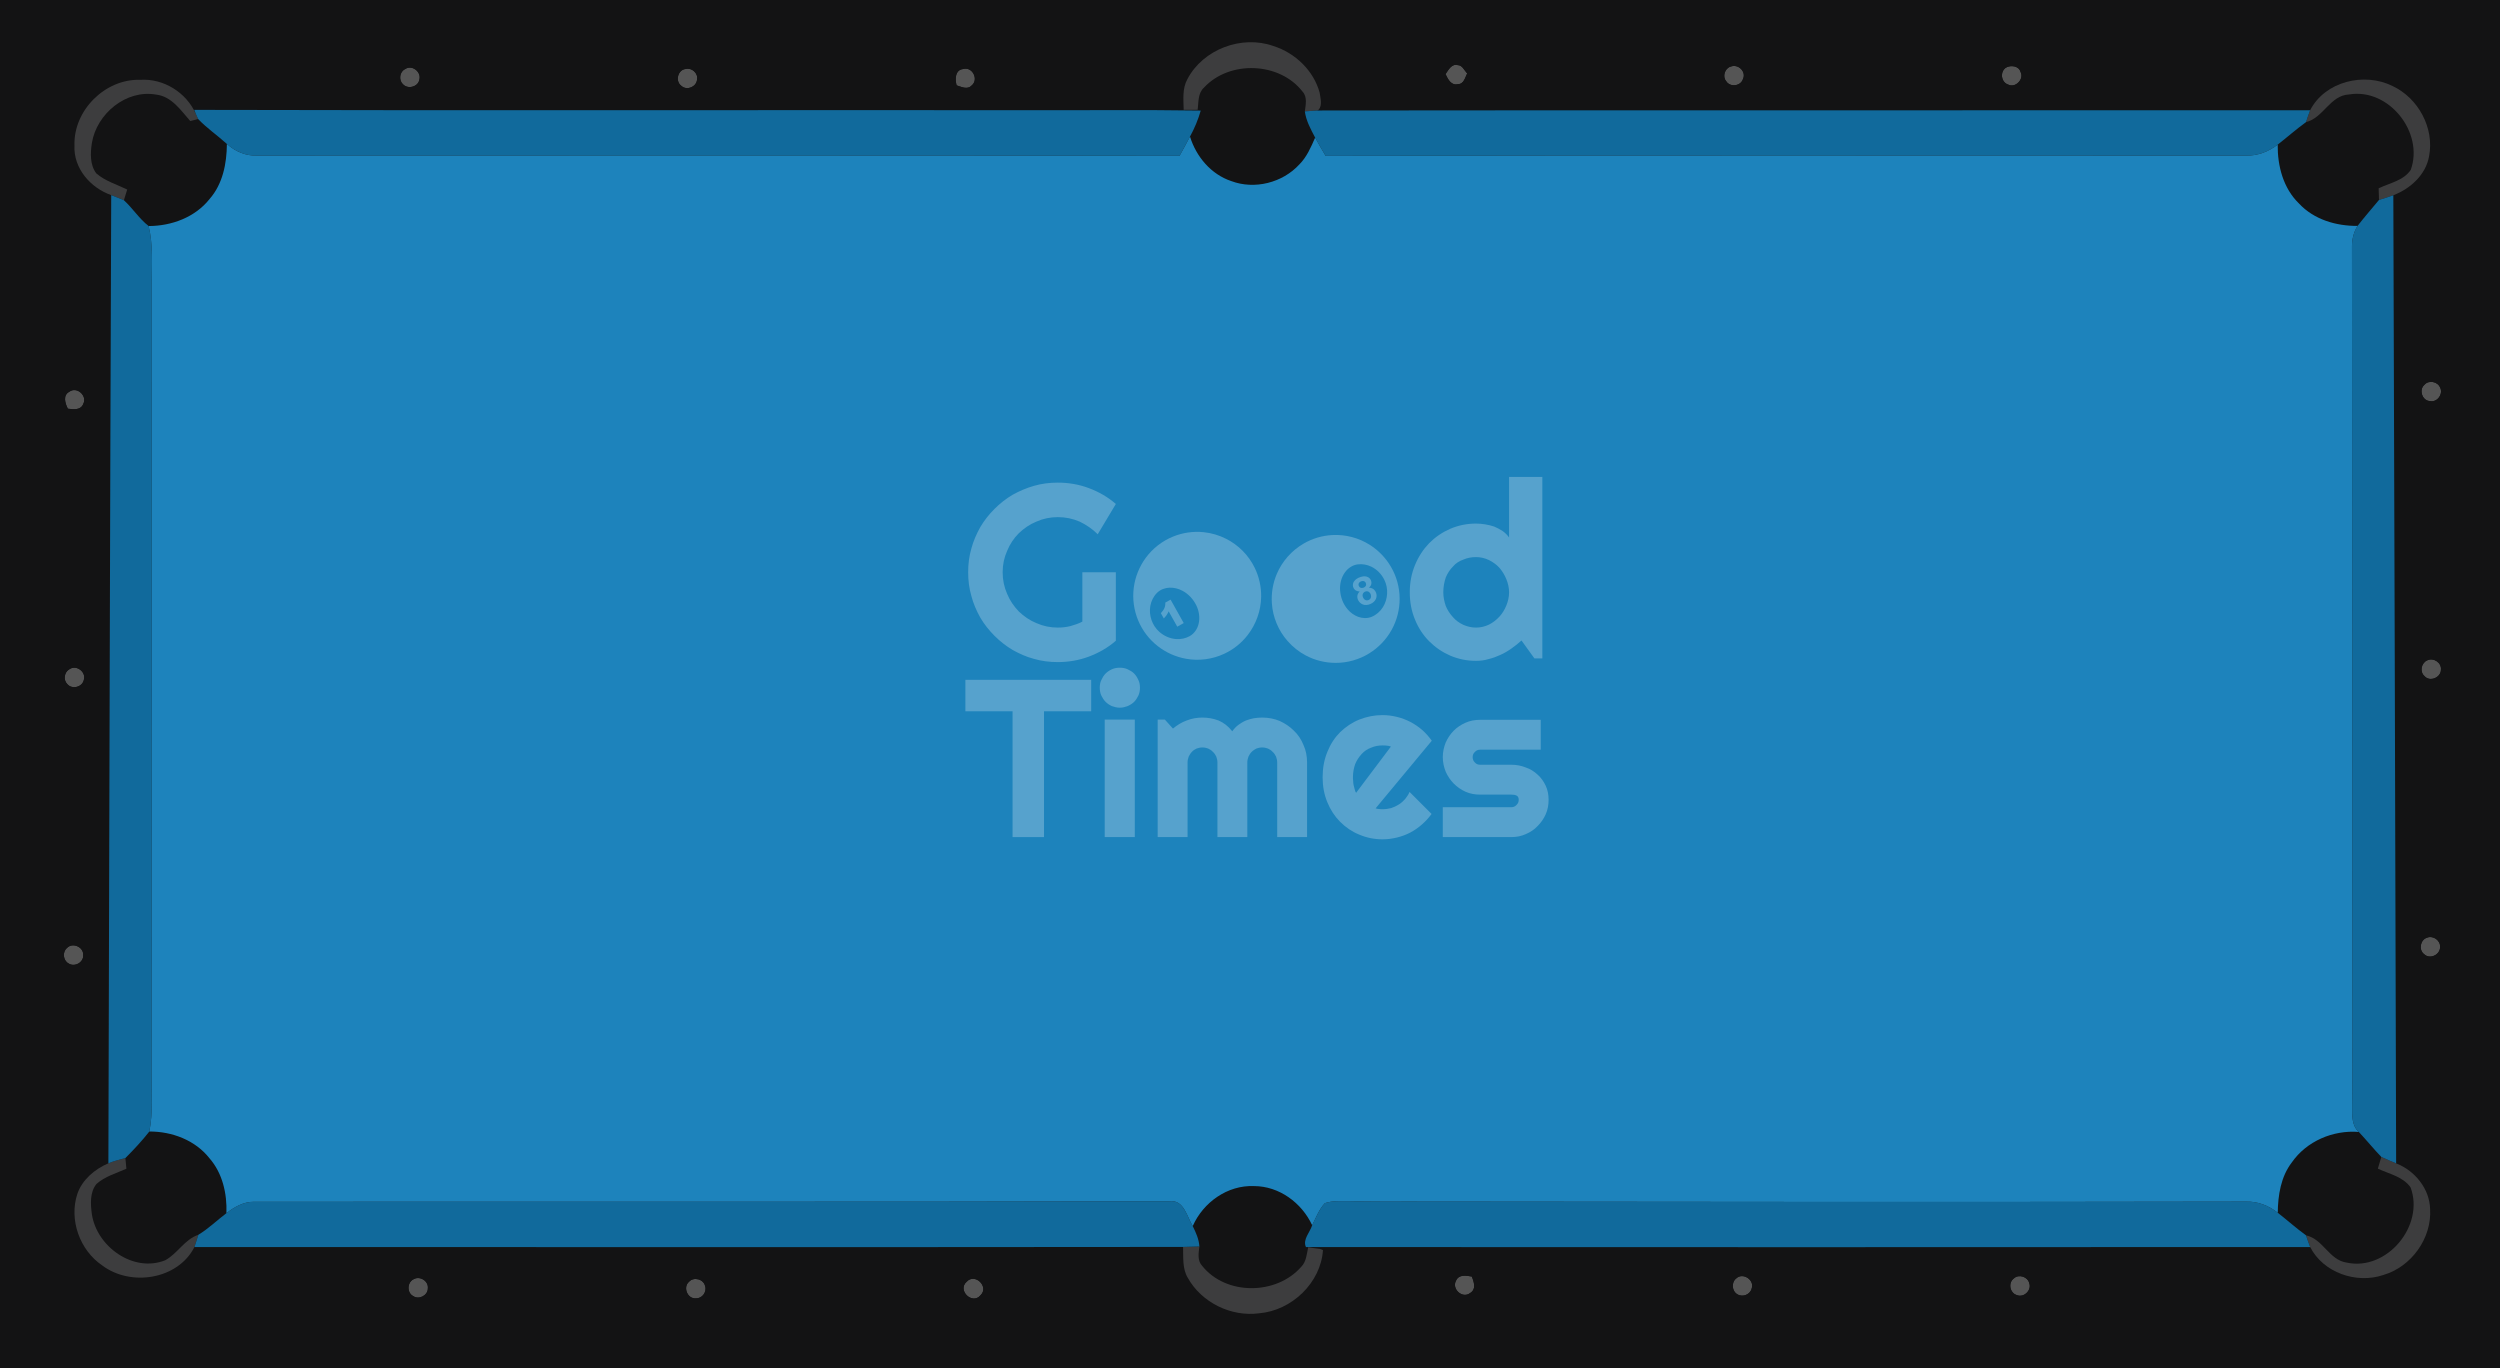
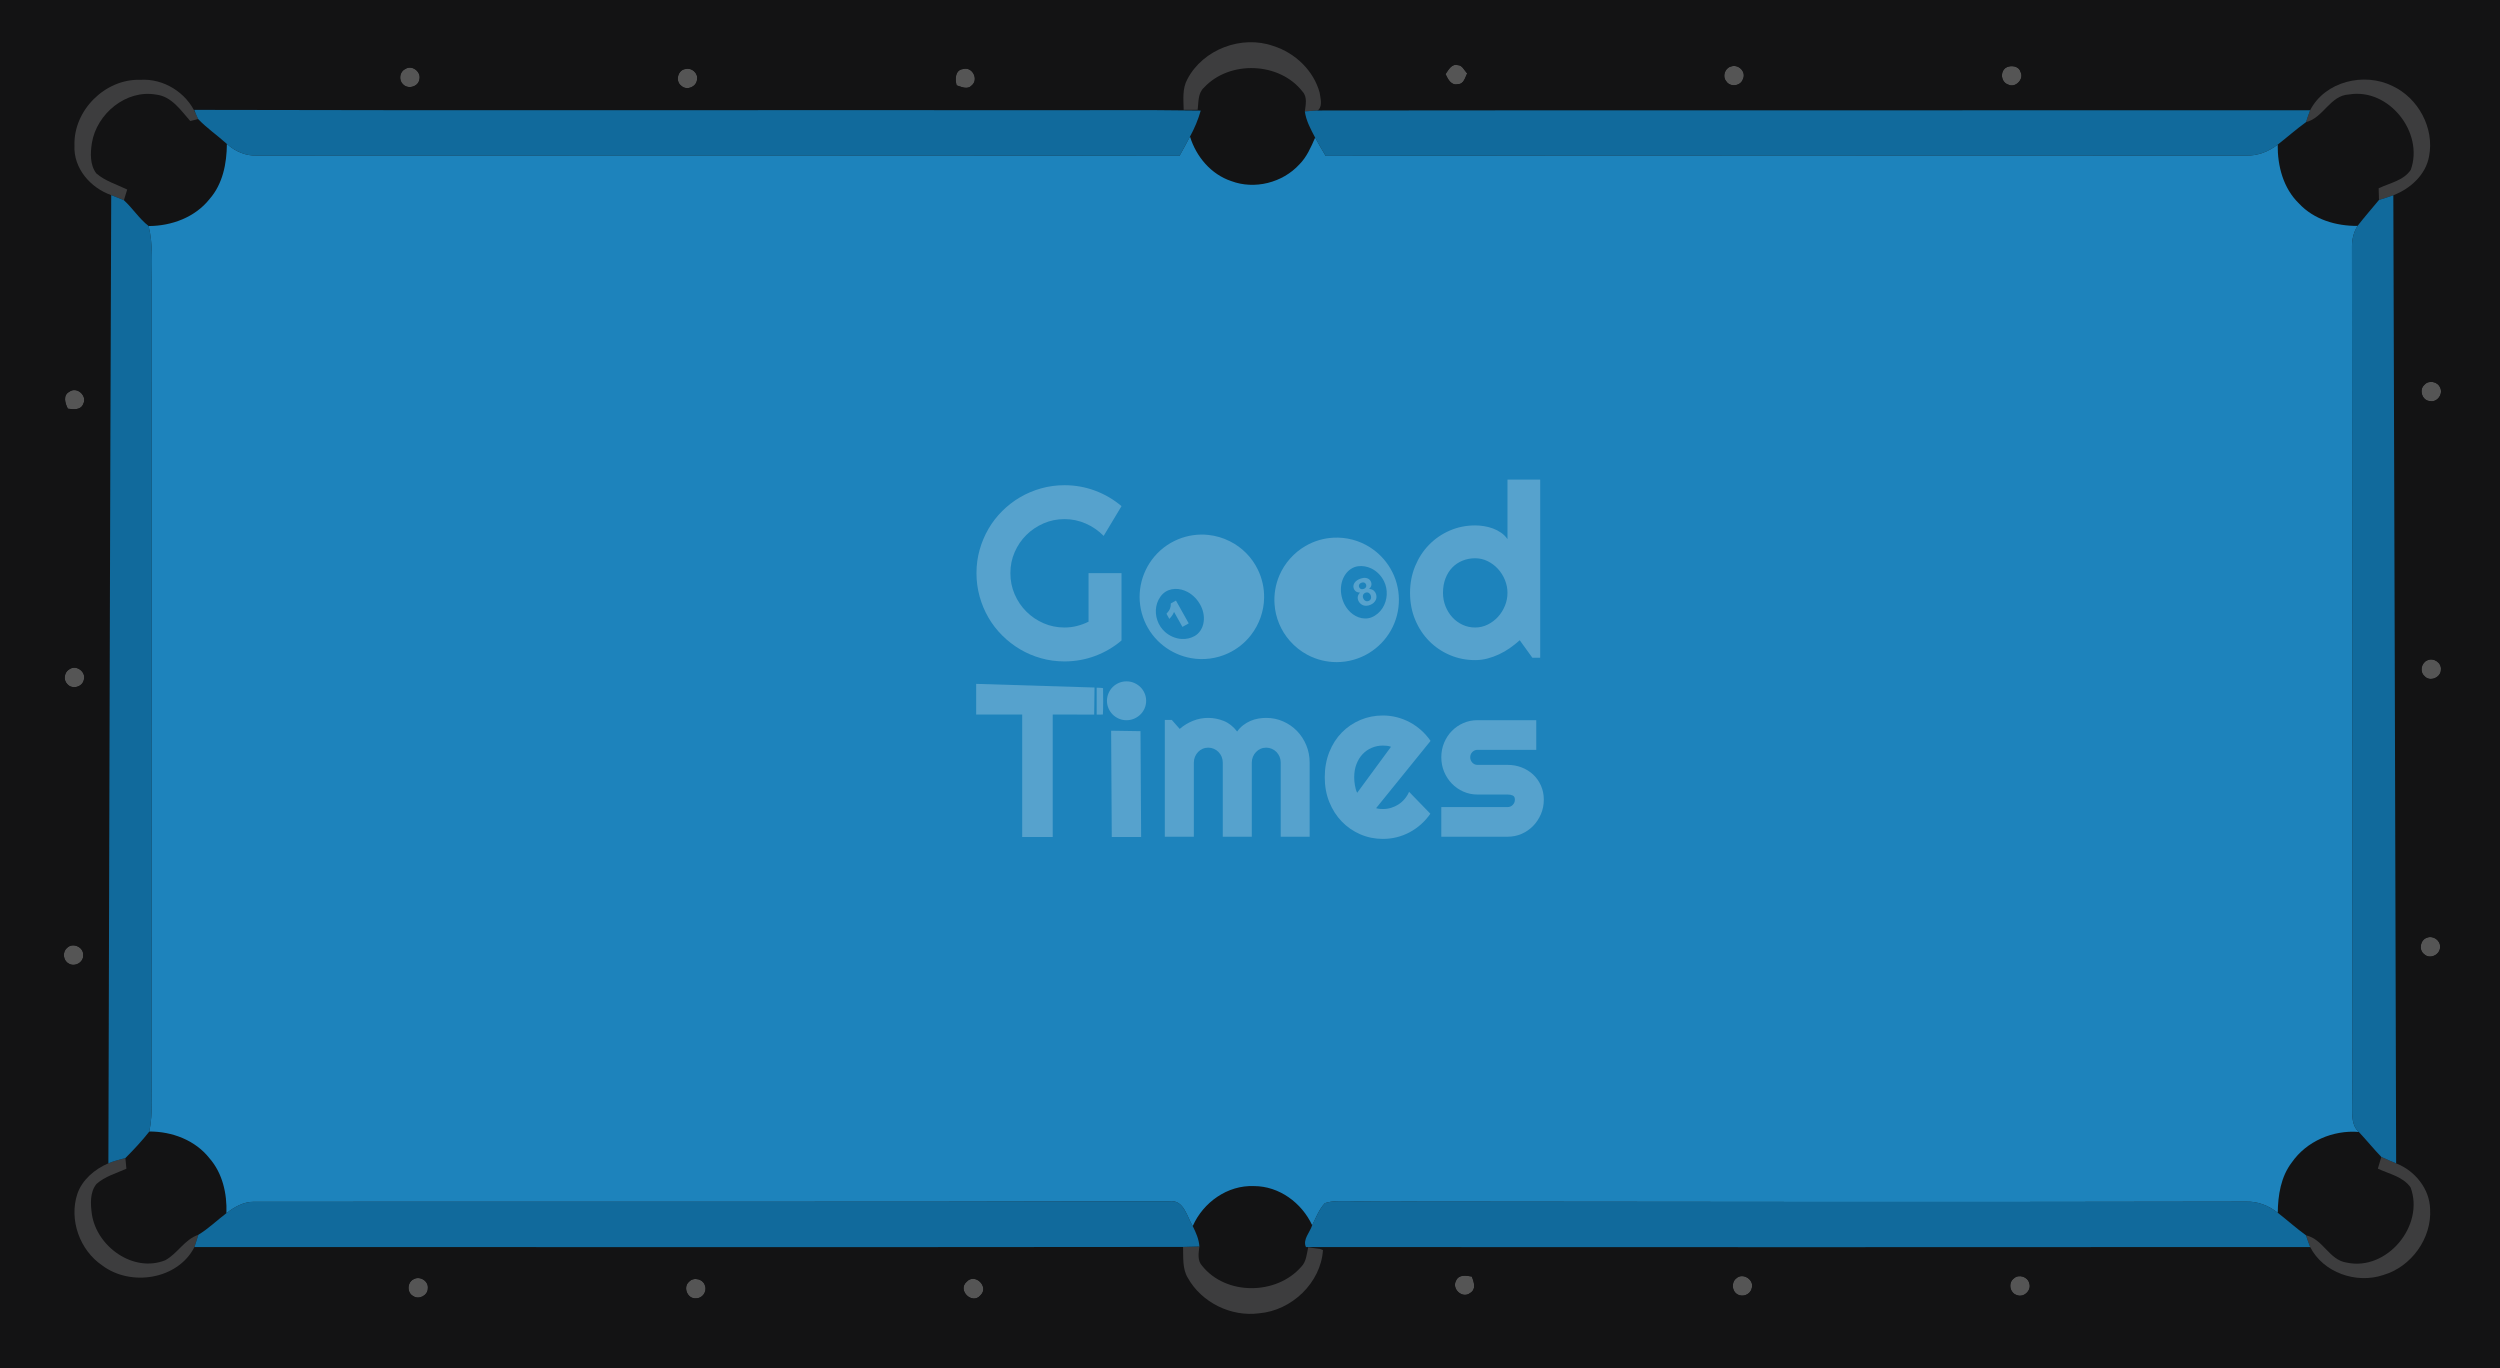
<svg xmlns="http://www.w3.org/2000/svg" width="100%" height="100%" viewBox="0 0 945 517" version="1.1" xml:space="preserve" style="fill-rule:evenodd;clip-rule:evenodd;stroke-linejoin:round;stroke-miterlimit:2;">
  <g id="Layer1">
    <rect x="-13.823" y="-6.855" width="972.744" height="531.219" style="fill:rgb(19,19,20);" />
  </g>
  <g id="_-ffffffff">
    <path d="M546.41,28.02C547.47,26.49 548.7,24.01 551,24.61C552.79,24.64 553.51,26.65 554.59,27.76C553.78,29.31 553.34,31.83 551.09,31.8C548.53,32.46 547.3,29.88 546.41,28.02Z" style="fill:rgb(85,85,85);fill-rule:nonzero;" />
    <path d="M654.19,25.18C657.03,24.03 660.24,27.12 658.81,29.95C657.97,32.59 653.91,33.07 652.49,30.67C650.98,28.94 651.99,25.79 654.19,25.18Z" style="fill:rgb(85,85,85);fill-rule:nonzero;" />
    <path d="M758.32,25.53C760.08,24.53 763.12,24.91 763.74,27.14C765.26,29.89 761.8,33.44 759.02,31.94C756.34,31.04 755.92,27 758.32,25.53Z" style="fill:rgb(85,85,85);fill-rule:nonzero;" />
    <path d="M153.15,26.11C155.63,24.37 159.24,27.06 158.55,29.94C158.2,32.85 154.07,33.92 152.24,31.75C150.64,30.18 151.07,27.06 153.15,26.11Z" style="fill:rgb(85,85,85);fill-rule:nonzero;" />
    <path d="M259.19,26.08C261.49,25.48 263.96,27.69 263.48,30.05C263.33,32.85 259.48,34.41 257.47,32.37C255.15,30.64 256.24,26.32 259.19,26.08Z" style="fill:rgb(85,85,85);fill-rule:nonzero;" />
    <path d="M361.59,32.26C360.96,29.94 361,26.39 364.11,26.08C367.6,25.11 370.07,30.11 367.27,32.32C365.65,34.03 363.42,32.82 361.59,32.26Z" style="fill:rgb(85,85,85);fill-rule:nonzero;" />
    <path d="M916.43,145.45C918.04,143.57 921.4,144.22 922.35,146.46C923.65,148.95 921.21,152.27 918.44,151.61C915.57,151.42 914.27,147.31 916.43,145.45Z" style="fill:rgb(85,85,85);fill-rule:nonzero;" />
    <path d="M26.22,148.07C29.03,145.99 33.06,149.55 31.49,152.64C30.57,155.13 27.74,154.77 25.64,154.49C24.63,152.43 23.65,149.44 26.22,148.07Z" style="fill:rgb(85,85,85);fill-rule:nonzero;" />
    <path d="M917.44,249.64C919.81,248.43 922.96,250.46 922.67,253.15C922.68,256.1 918.48,257.88 916.5,255.6C914.57,253.99 915.2,250.63 917.44,249.64Z" style="fill:rgb(85,85,85);fill-rule:nonzero;" />
    <path d="M26.23,252.98C28.77,251.16 32.56,253.88 31.72,256.88C31.25,259.68 27.29,260.77 25.46,258.61C23.84,257.04 24.26,254.06 26.23,252.98Z" style="fill:rgb(85,85,85);fill-rule:nonzero;" />
    <path d="M917.35,354.47C919.7,353.46 922.57,355.5 922.35,358.05C922.33,360.95 918.43,362.76 916.32,360.67C914.2,359.09 914.82,355.29 917.35,354.47Z" style="fill:rgb(85,85,85);fill-rule:nonzero;" />
    <path d="M25.32,358.34C27.41,356.11 31.65,357.96 31.44,361C31.68,363.78 28.19,365.69 25.91,364.18C23.84,363.06 23.52,359.83 25.32,358.34Z" style="fill:rgb(85,85,85);fill-rule:nonzero;" />
    <path d="M550.42,484.02C551.47,481.66 554.28,482.17 556.33,482.53C557.17,484.56 558.08,487.38 555.7,488.77C552.78,491.05 548.58,487.17 550.42,484.02Z" style="fill:rgb(85,85,85);fill-rule:nonzero;" />
    <path d="M156.43,483.5C158.82,482.2 162.08,484.31 161.72,487.04C161.72,489.64 158.37,491.41 156.23,489.94C153.71,488.68 153.88,484.62 156.43,483.5Z" style="fill:rgb(85,85,85);fill-rule:nonzero;" />
    <path d="M656.31,483.24C658.74,480.88 663.22,483.76 662.16,486.96C661.68,489.28 658.8,490.48 656.8,489.28C654.63,488.15 654.36,484.69 656.31,483.24Z" style="fill:rgb(85,85,85);fill-rule:nonzero;" />
    <path d="M761.27,483.22C763.09,481.51 766.52,482.61 767.06,485.07C768.03,487.71 765.01,490.64 762.37,489.55C759.69,488.76 758.98,484.85 761.27,483.22Z" style="fill:rgb(85,85,85);fill-rule:nonzero;" />
    <path d="M260.46,484.5C262.26,482.53 265.93,483.51 266.52,486.09C267.29,488.31 265.42,490.89 263.05,490.76C259.87,491.07 258.04,486.54 260.46,484.5Z" style="fill:rgb(85,85,85);fill-rule:nonzero;" />
    <path d="M365.4,484.5C368.53,481.05 374.01,486.42 370.62,489.62C367.53,493.34 361.73,487.71 365.4,484.5Z" style="fill:rgb(85,85,85);fill-rule:nonzero;" />
  </g>
  <g id="_-131314ff">
    <path d="M30.19,11.29C323.14,11.21 616.1,11.38 909.06,11.38C913.35,11.5 917.81,10.82 921.92,12.47C928.94,14.63 934.06,21.62 933.99,28.98C934,177.31 933.99,325.65 933.99,473.99C933.94,478.02 934.22,482.08 933.78,486.11C932.7,494.2 925.26,500.84 917.08,500.88C622.05,500.7 327.03,500.46 32,500.26C22.13,500.77 13.15,491.84 13.5,481.99C13.52,333.65 13.5,185.32 13.51,36.98C13.55,33.7 13.35,30.41 13.63,27.13C14.49,18.85 21.81,11.66 30.19,11.29M448.83,29.93C446.86,33.47 447.36,37.63 447.43,41.51C449.19,41.5 450.95,41.5 452.72,41.49C453.08,38.62 452.76,35.22 455.13,33.09C464.76,22.71 483.7,23.39 492.39,34.66C494.26,36.72 493.53,39.63 493.23,42.09C493.69,45.67 495.47,48.86 497.12,52.01C495.56,55.61 493.97,59.32 491.16,62.15C484.81,69.08 474.26,71.77 465.42,68.45C457.77,65.9 452.15,59.21 449.82,51.62C451.53,48.51 452.9,45.22 453.88,41.8C431.6,41.45 409.32,41.74 387.05,41.65C282.51,41.57 177.96,41.81 73.42,41.53C73.57,41.9 73.85,42.64 74,43.01C70.43,34.95 61.82,29.59 52.99,30.17C39.75,29.76 27.74,41.71 28.15,54.96C27.71,63.58 34.19,71.03 42.04,73.75C41.58,195.74 41.32,317.73 40.97,439.72C35.84,441.93 31.1,445.88 29.24,451.28C26.02,461.07 30.14,472.58 38.65,478.34C49.36,486.41 67.21,483.74 73.5,471.38C198.07,471.39 322.64,471.48 447.2,471.34C447.33,475.24 446.88,479.47 448.96,482.98C454.17,492.36 465.36,497.85 475.98,496.42C488.23,495.38 499.26,484.95 500.08,472.53C499.78,472.41 499.17,472.19 498.87,472.07C497.4,471.92 495.94,471.69 494.5,471.46C493.93,474 493.82,476.9 491.86,478.86C482.49,489.58 463.44,489.77 454.42,478.5C452.53,476.5 453.06,473.64 453.37,471.18C453.2,468.42 452.06,465.9 450.85,463.47C454.81,454.48 464.02,447.92 474.02,448.34C483.53,448.35 492.08,454.67 496,463.15C495.16,465.83 492.33,468.54 493.65,471.39C620.16,471.44 746.72,471.47 873.25,471.38C878.19,481.09 890.75,485.4 900.88,481.95C911.49,478.86 919.27,468.07 918.58,457C918.38,449.3 912.77,442.47 905.74,439.75C905.44,317.77 905.06,195.79 904.68,73.8C911.11,71.36 916.99,66.04 918.2,59.02C920.24,48.39 914.11,37.07 904.39,32.52C893.7,27.19 878.84,30.73 873.23,41.69C748.12,41.76 623,41.61 497.9,41.77L498.45,41.47C499.95,39.71 499.1,37.13 498.84,35.08C496.59,26.69 489.56,19.99 481.36,17.4C469.4,13.13 454.73,18.62 448.83,29.93M546.41,28.02C547.3,29.88 548.53,32.46 551.09,31.8C553.34,31.83 553.78,29.31 554.59,27.76C553.51,26.65 552.79,24.64 551,24.61C548.7,24.01 547.47,26.49 546.41,28.02M654.19,25.18C651.99,25.79 650.98,28.94 652.49,30.67C653.91,33.07 657.97,32.59 658.81,29.95C660.24,27.12 657.03,24.03 654.19,25.18M758.32,25.53C755.92,27 756.34,31.04 759.02,31.94C761.8,33.44 765.26,29.89 763.74,27.14C763.12,24.91 760.08,24.53 758.32,25.53M153.15,26.11C151.07,27.06 150.64,30.18 152.24,31.75C154.07,33.92 158.2,32.85 158.55,29.94C159.24,27.06 155.63,24.37 153.15,26.11M259.19,26.08C256.24,26.32 255.15,30.64 257.47,32.37C259.48,34.41 263.33,32.85 263.48,30.05C263.96,27.69 261.49,25.48 259.19,26.08M361.59,32.26C363.42,32.82 365.65,34.03 367.27,32.32C370.07,30.11 367.6,25.11 364.11,26.08C361,26.39 360.96,29.94 361.59,32.26M916.43,145.45C914.27,147.31 915.57,151.42 918.44,151.61C921.21,152.27 923.65,148.95 922.35,146.46C921.4,144.22 918.04,143.57 916.43,145.45M26.22,148.07C23.65,149.44 24.63,152.43 25.64,154.49C27.74,154.77 30.57,155.13 31.49,152.64C33.06,149.55 29.03,145.99 26.22,148.07M917.44,249.64C915.2,250.63 914.57,253.99 916.5,255.6C918.48,257.88 922.68,256.1 922.67,253.15C922.96,250.46 919.81,248.43 917.44,249.64M26.23,252.98C24.26,254.06 23.84,257.04 25.46,258.61C27.29,260.77 31.25,259.68 31.72,256.88C32.56,253.88 28.77,251.16 26.23,252.98M917.35,354.47C914.82,355.29 914.2,359.09 916.32,360.67C918.43,362.76 922.33,360.95 922.35,358.05C922.57,355.5 919.7,353.46 917.35,354.47M25.32,358.34C23.52,359.83 23.84,363.06 25.91,364.18C28.19,365.69 31.68,363.78 31.44,361C31.65,357.96 27.41,356.11 25.32,358.34M550.42,484.02C548.58,487.17 552.78,491.05 555.7,488.77C558.08,487.38 557.17,484.56 556.33,482.53C554.28,482.17 551.47,481.66 550.42,484.02M156.43,483.5C153.88,484.62 153.71,488.68 156.23,489.94C158.37,491.41 161.72,489.64 161.72,487.04C162.08,484.31 158.82,482.2 156.43,483.5M656.31,483.24C654.36,484.69 654.63,488.15 656.8,489.28C658.8,490.48 661.68,489.28 662.16,486.96C663.22,483.76 658.74,480.88 656.31,483.24M761.27,483.22C758.98,484.85 759.69,488.76 762.37,489.55C765.01,490.64 768.03,487.71 767.06,485.07C766.52,482.61 763.09,481.51 761.27,483.22M260.46,484.5C258.04,486.54 259.87,491.07 263.05,490.76C265.42,490.89 267.29,488.31 266.52,486.09C265.93,483.51 262.26,482.53 260.46,484.5M365.4,484.5C361.73,487.71 367.53,493.34 370.62,489.62C374.01,486.42 368.53,481.05 365.4,484.5Z" style="fill:rgb(19,19,20);fill-rule:nonzero;" />
    <path d="M34.73,54.07C36.52,43.03 47.67,33.74 59.02,35.76C64.88,36.42 68.34,41.71 71.92,45.76C72.66,45.57 74.14,45.18 74.89,44.99C78.2,48.46 82.2,51.19 85.76,54.41C85.71,61.77 84.23,69.49 79.25,75.19C73.77,82.14 64.86,85.43 56.18,85.44C52.6,82.66 50.17,78.73 46.83,75.69C47.24,74.34 47.66,72.99 48.08,71.64C44.15,69.73 39.78,68.46 36.43,65.57C33.95,62.36 34.14,57.88 34.73,54.07Z" style="fill:rgb(19,19,20);fill-rule:nonzero;" />
    <path d="M871.67,46.17C878.32,44.51 880.74,36.03 887.98,35.7C902.99,33.21 916.32,50.08 911.28,64.18C908.61,68.27 903.27,69.18 899.13,71.18C899.16,72.65 899.2,74.12 899.26,75.58C896.54,78.84 893.76,82.06 891.15,85.39C883.04,85.46 874.65,82.99 869.01,76.92C863.07,71.16 860.88,62.73 860.97,54.67C864.56,51.87 867.97,48.84 871.67,46.17Z" style="fill:rgb(19,19,20);fill-rule:nonzero;" />
    <path d="M56.45,427.71C65.03,427.68 73.82,430.98 79.21,437.86C84.15,443.54 85.84,451.2 85.59,458.57C82.03,461.27 78.81,464.43 74.98,466.75C69.72,468.52 67.12,473.88 62.41,476.4C50.35,481.17 36.57,471.21 34.73,458.99C34.21,455.19 33.91,450.69 36.47,447.53C39.68,444.69 43.92,443.49 47.78,441.78C47.64,440.43 47.51,439.09 47.39,437.75C50.57,434.56 53.67,431.27 56.45,427.71Z" style="fill:rgb(19,19,20);fill-rule:nonzero;" />
    <path d="M866.3,439.4C871.92,431.33 881.9,427.11 891.62,427.87C894.53,430.95 897.19,434.27 900.14,437.32C899.68,438.79 899.26,440.27 898.83,441.75C903.07,443.75 908.37,444.77 911.19,448.83C916.6,463.24 902.27,480.58 887.04,477.26C880.38,476.29 878.14,468.35 871.67,466.96C867.98,464.27 864.58,461.23 860.99,458.42C861.08,451.78 862.15,444.82 866.3,439.4Z" style="fill:rgb(19,19,20);fill-rule:nonzero;" />
  </g>
  <g id="_-3d3d3eff">
    <path d="M448.83,29.93C454.73,18.62 469.4,13.13 481.36,17.4C489.56,19.99 496.59,26.69 498.84,35.08C499.1,37.13 499.95,39.71 498.45,41.47L497.9,41.77C496.33,41.89 494.78,41.99 493.23,42.09C493.53,39.63 494.26,36.72 492.39,34.66C483.7,23.39 464.76,22.71 455.13,33.09C452.76,35.22 453.08,38.62 452.72,41.49C450.95,41.5 449.19,41.5 447.43,41.51C447.36,37.63 446.86,33.47 448.83,29.93Z" style="fill:rgb(61,61,62);fill-rule:nonzero;" />
    <path d="M28.15,54.96C27.74,41.71 39.75,29.76 52.99,30.17C61.82,29.59 70.43,34.95 74,43.01C74.22,43.51 74.66,44.49 74.89,44.99C74.14,45.18 72.66,45.57 71.92,45.76C68.34,41.71 64.88,36.42 59.02,35.76C47.67,33.74 36.52,43.03 34.73,54.07C34.14,57.88 33.95,62.36 36.43,65.57C39.78,68.46 44.15,69.73 48.08,71.64C47.66,72.99 47.24,74.34 46.83,75.69C45.25,75 43.64,74.39 42.04,73.75C34.19,71.03 27.71,63.58 28.15,54.96Z" style="fill:rgb(61,61,62);fill-rule:nonzero;" />
    <path d="M873.23,41.69C878.84,30.73 893.7,27.19 904.39,32.52C914.11,37.07 920.24,48.39 918.2,59.02C916.99,66.04 911.11,71.36 904.68,73.8C902.89,74.46 901.07,75.02 899.26,75.58C899.2,74.12 899.16,72.65 899.13,71.18C903.27,69.18 908.61,68.27 911.28,64.18C916.32,50.08 902.99,33.21 887.98,35.7C880.74,36.03 878.32,44.51 871.67,46.17C872.16,44.67 872.66,43.17 873.23,41.69Z" style="fill:rgb(61,61,62);fill-rule:nonzero;" />
    <path d="M40.97,439.72C43.05,438.89 45.22,438.3 47.39,437.75C47.51,439.09 47.64,440.43 47.78,441.78C43.92,443.49 39.68,444.69 36.47,447.53C33.91,450.69 34.21,455.19 34.73,458.99C36.57,471.21 50.35,481.17 62.41,476.4C67.12,473.88 69.72,468.52 74.98,466.75C74.51,468.3 74.03,469.84 73.5,471.38C67.21,483.74 49.36,486.41 38.65,478.34C30.14,472.58 26.02,461.07 29.24,451.28C31.1,445.88 35.84,441.93 40.97,439.72Z" style="fill:rgb(61,61,62);fill-rule:nonzero;" />
    <path d="M900.14,437.32C901.96,438.2 903.85,438.96 905.74,439.75C912.77,442.47 918.38,449.3 918.58,457C919.27,468.07 911.49,478.86 900.88,481.95C890.75,485.4 878.19,481.09 873.25,471.38C872.67,469.92 872.17,468.43 871.67,466.96C878.14,468.35 880.38,476.29 887.04,477.26C902.27,480.58 916.6,463.24 911.19,448.83C908.37,444.77 903.07,443.75 898.83,441.75C899.26,440.27 899.68,438.79 900.14,437.32Z" style="fill:rgb(61,61,62);fill-rule:nonzero;" />
    <path d="M447.2,471.34C449.25,471.29 451.31,471.24 453.37,471.18C453.06,473.64 452.53,476.5 454.42,478.5C463.44,489.77 482.49,489.58 491.86,478.86C493.82,476.9 493.93,474 494.5,471.46C495.94,471.69 497.4,471.92 498.87,472.07C499.17,472.19 499.78,472.41 500.08,472.53C499.26,484.95 488.23,495.38 475.98,496.42C465.36,497.85 454.17,492.36 448.96,482.98C446.88,479.47 447.33,475.24 447.2,471.34Z" style="fill:rgb(61,61,62);fill-rule:nonzero;" />
  </g>
  <g id="_-0081dfff">
    <path d="M74,43.01C73.85,42.64 73.57,41.9 73.42,41.53C177.96,41.81 282.51,41.57 387.05,41.65C409.32,41.74 431.6,41.45 453.88,41.8C452.9,45.22 451.53,48.51 449.82,51.62C448.54,54.07 447.21,56.48 445.87,58.9C329.59,58.69 213.29,58.78 97,58.81C92.8,58.96 88.84,57.19 85.76,54.41C82.2,51.19 78.2,48.46 74.89,44.99C74.66,44.49 74.22,43.51 74,43.01Z" style="fill:rgb(17,106,156);fill-rule:nonzero;" />
    <path d="M493.23,42.09C494.78,41.99 496.33,41.89 497.9,41.77C623,41.61 748.12,41.76 873.23,41.69C872.66,43.17 872.16,44.67 871.67,46.17C867.97,48.84 864.56,51.87 860.97,54.67C857.56,57.32 853.37,58.92 849.03,58.82C733.05,58.8 617.07,58.68 501.09,58.92C499.73,56.64 498.39,54.34 497.12,52.01C495.47,48.86 493.69,45.67 493.23,42.09Z" style="fill:rgb(17,106,156);fill-rule:nonzero;" />
    <path d="M42.04,73.75C43.64,74.39 45.25,75 46.83,75.69C50.17,78.73 52.6,82.66 56.18,85.44C57.91,92.51 57.39,99.8 57.36,106.99C57.41,206.67 57.32,306.35 57.29,406.03C57.2,413.25 57.91,420.57 56.45,427.71C53.67,431.27 50.57,434.56 47.39,437.75C45.22,438.3 43.05,438.89 40.97,439.72C41.32,317.73 41.58,195.74 42.04,73.75Z" style="fill:rgb(17,106,156);fill-rule:nonzero;" />
    <path d="M899.26,75.58C901.07,75.02 902.89,74.46 904.68,73.8C905.06,195.79 905.44,317.77 905.74,439.75C903.85,438.96 901.96,438.2 900.14,437.32C897.19,434.27 894.53,430.95 891.62,427.87C888.83,425.37 889.13,421.43 889.11,418.03C889.3,407.02 889.19,396.01 889.22,385C889.17,287.68 889.2,190.36 889.04,93.04C889.06,90.36 889.71,87.68 891.15,85.39C893.76,82.06 896.54,78.84 899.26,75.58Z" style="fill:rgb(17,106,156);fill-rule:nonzero;" />
    <path d="M85.59,458.57C88.58,456.25 92.06,454.24 95.97,454.27C211.32,454.19 326.69,454.39 442.04,454.07C447.52,453.39 448.63,459.86 450.85,463.47C452.06,465.9 453.2,468.42 453.37,471.18C451.31,471.24 449.25,471.29 447.2,471.34C322.64,471.48 198.07,471.39 73.5,471.38C74.03,469.84 74.51,468.3 74.98,466.75C78.81,464.43 82.03,461.27 85.59,458.57Z" style="fill:rgb(17,106,156);fill-rule:nonzero;" />
    <path d="M500.82,454.79C503.75,453.79 506.92,454.06 509.98,454.03C517.99,454.26 526,454.19 534.02,454.19C639.01,454.33 744.01,454.43 849,454.21C853.38,454.07 857.59,455.7 860.99,458.42C864.58,461.23 867.98,464.27 871.67,466.96C872.17,468.43 872.67,469.92 873.25,471.38C746.72,471.47 620.16,471.44 493.65,471.39C492.33,468.54 495.16,465.83 496,463.15C497.44,460.28 498.58,457.15 500.82,454.79Z" style="fill:rgb(17,106,156);fill-rule:nonzero;" />
  </g>
  <g id="_-0268d3ff">
    <path d="M445.87,58.9C447.21,56.48 448.54,54.07 449.82,51.62C452.15,59.21 457.77,65.9 465.42,68.45C474.26,71.77 484.81,69.08 491.16,62.15C493.97,59.32 495.56,55.61 497.12,52.01C498.39,54.34 499.73,56.64 501.09,58.92C617.07,58.68 733.05,58.8 849.03,58.82C853.37,58.92 857.56,57.32 860.97,54.67C860.88,62.73 863.07,71.16 869.01,76.92C874.65,82.99 883.04,85.46 891.15,85.39C889.71,87.68 889.06,90.36 889.04,93.04C889.2,190.36 889.17,287.68 889.22,385C889.19,396.01 889.3,407.02 889.11,418.03C889.13,421.43 888.83,425.37 891.62,427.87C881.9,427.11 871.92,431.33 866.3,439.4C862.15,444.82 861.08,451.78 860.99,458.42C857.59,455.7 853.38,454.07 849,454.21C744.01,454.43 639.01,454.33 534.02,454.19C526,454.19 517.99,454.26 509.98,454.03C506.92,454.06 503.75,453.79 500.82,454.79C498.58,457.15 497.44,460.28 496,463.15C492.08,454.67 483.53,448.35 474.02,448.34C464.02,447.92 454.81,454.48 450.85,463.47C448.63,459.86 447.52,453.39 442.04,454.07C326.69,454.39 211.32,454.19 95.97,454.27C92.06,454.24 88.58,456.25 85.59,458.57C85.84,451.2 84.15,443.54 79.21,437.86C73.82,430.98 65.03,427.68 56.45,427.71C57.91,420.57 57.2,413.25 57.29,406.03C57.32,306.35 57.41,206.67 57.36,106.99C57.39,99.8 57.91,92.51 56.18,85.44C64.86,85.43 73.77,82.14 79.25,75.19C84.23,69.49 85.71,61.77 85.76,54.41C88.84,57.19 92.8,58.96 97,58.81C213.29,58.78 329.59,58.69 445.87,58.9Z" style="fill:rgb(29,131,188);fill-rule:nonzero;" />
  </g>
-   <g transform="matrix(0.469136,0,0,0.469136,256.887,141.988)">
+   <g transform="matrix(0.456662,0,0,0.456662,263.85,144.589)">
    <g opacity="0.25">
      <g transform="matrix(0.688699,0,0,0.688699,-195.439,-236.427)">
-         <g transform="matrix(290.402,0,0,290.402,613.541,674.079)">
-           <path d="M0.622,-0.071C0.59,-0.043 0.553,-0.022 0.513,-0.007C0.473,0.008 0.431,0.015 0.388,0.015C0.355,0.015 0.323,0.011 0.292,0.002C0.261,-0.006 0.233,-0.019 0.206,-0.034C0.179,-0.05 0.155,-0.069 0.133,-0.091C0.111,-0.113 0.092,-0.137 0.076,-0.164C0.061,-0.191 0.048,-0.22 0.04,-0.251C0.031,-0.282 0.027,-0.314 0.027,-0.347C0.027,-0.38 0.031,-0.412 0.04,-0.443C0.048,-0.473 0.061,-0.502 0.076,-0.529C0.092,-0.556 0.111,-0.58 0.133,-0.602C0.155,-0.624 0.179,-0.643 0.206,-0.659C0.233,-0.674 0.261,-0.686 0.292,-0.695C0.323,-0.704 0.355,-0.708 0.388,-0.708C0.431,-0.708 0.473,-0.701 0.513,-0.686C0.553,-0.671 0.59,-0.65 0.622,-0.622L0.549,-0.5C0.528,-0.521 0.503,-0.538 0.476,-0.551C0.448,-0.563 0.419,-0.569 0.388,-0.569C0.358,-0.569 0.329,-0.563 0.302,-0.551C0.275,-0.54 0.252,-0.524 0.231,-0.504C0.211,-0.484 0.195,-0.46 0.184,-0.433C0.172,-0.406 0.166,-0.378 0.166,-0.347C0.166,-0.316 0.172,-0.287 0.184,-0.26C0.195,-0.233 0.211,-0.21 0.231,-0.189C0.252,-0.169 0.275,-0.153 0.302,-0.142C0.329,-0.13 0.358,-0.124 0.388,-0.124C0.406,-0.124 0.423,-0.126 0.439,-0.13C0.456,-0.135 0.472,-0.14 0.487,-0.148L0.487,-0.347L0.622,-0.347L0.622,-0.071Z" style="fill:white;fill-rule:nonzero;" />
+         <path d="M792.779,653.344C783.246,661.447 772.616,667.668 760.89,672.005C749.164,676.343 736.961,678.512 724.281,678.512C714.557,678.512 705.191,677.249 696.182,674.722C687.173,672.196 678.759,668.621 670.942,663.997C663.124,659.374 655.974,653.844 649.492,647.409C643.009,640.974 637.48,633.824 632.904,625.959C628.327,618.094 624.776,609.633 622.25,600.576C619.724,591.52 618.46,582.129 618.46,572.405C618.46,562.681 619.724,553.338 622.25,544.377C624.776,535.415 628.327,527.002 632.904,519.137C637.48,511.272 643.009,504.122 649.492,497.687C655.974,491.252 663.124,485.746 670.942,481.17C678.759,476.594 687.173,473.043 696.182,470.517C705.191,467.99 714.557,466.727 724.281,466.727C736.961,466.727 749.164,468.896 760.89,473.234C772.616,477.571 783.246,483.792 792.779,491.895L771.329,527.646C765.132,521.354 757.982,516.42 749.879,512.845C741.775,509.27 733.243,507.482 724.281,507.482C715.32,507.482 706.907,509.198 699.042,512.631C691.177,516.063 684.289,520.71 678.378,526.573C672.467,532.436 667.796,539.3 664.364,547.165C660.932,555.03 659.216,563.444 659.216,572.405C659.216,581.462 660.932,589.947 664.364,597.859C667.796,605.772 672.467,612.684 678.378,618.594C684.289,624.505 691.177,629.177 699.042,632.609C706.907,636.041 715.32,637.757 724.281,637.757C729.429,637.757 734.434,637.137 739.296,635.898C744.159,634.658 748.782,632.942 753.168,630.75L753.168,572.405L792.779,572.405L792.779,653.344Z" style="fill:white;" />
+         <path d="M1296,674.079L1286.56,674.079L1271.4,653.058C1267.69,656.394 1263.75,659.517 1259.61,662.424C1255.46,665.332 1251.1,667.858 1246.52,670.003C1241.95,672.148 1237.25,673.841 1232.44,675.08C1227.62,676.319 1222.74,676.939 1217.78,676.939C1207.01,676.939 1196.88,674.913 1187.39,670.861C1177.9,666.81 1169.61,661.185 1162.51,653.987C1155.41,646.79 1149.81,638.257 1145.71,628.39C1141.61,618.523 1139.56,607.774 1139.56,596.143C1139.56,584.608 1141.61,573.883 1145.71,563.968C1149.81,554.053 1155.41,545.473 1162.51,538.228C1169.61,530.982 1177.9,525.31 1187.39,521.211C1196.88,517.111 1207.01,515.062 1217.78,515.062C1221.21,515.062 1224.76,515.348 1228.43,515.92C1232.1,516.492 1235.68,517.421 1239.16,518.708C1242.64,519.995 1245.9,521.687 1248.95,523.785C1252,525.882 1254.58,528.456 1256.67,531.507L1256.67,460.006L1296,460.006L1296,674.079ZM1256.67,596.143C1256.67,590.805 1255.65,585.633 1253.6,580.628C1251.55,575.623 1248.76,571.19 1245.24,567.328C1241.71,563.467 1237.58,560.369 1232.87,558.033C1228.15,555.698 1223.12,554.53 1217.78,554.53C1212.44,554.53 1207.41,555.483 1202.69,557.39C1197.97,559.297 1193.87,562.037 1190.39,565.612C1186.91,569.188 1184.17,573.549 1182.17,578.697C1180.17,583.845 1179.17,589.661 1179.17,596.143C1179.17,601.768 1180.17,607.107 1182.17,612.159C1184.17,617.212 1186.91,621.645 1190.39,625.459C1193.87,629.272 1197.97,632.275 1202.69,634.468C1207.41,636.66 1212.44,637.757 1217.78,637.757C1223.12,637.757 1228.15,636.589 1232.87,634.253C1237.58,631.917 1241.71,628.819 1245.24,624.958C1248.76,621.097 1251.55,616.664 1253.6,611.659C1255.65,606.654 1256.67,601.482 1256.67,596.143Z" style="fill:white;" />
+         <g transform="matrix(1,0,0,1,0,6.35925)">
+           <path d="M710.099,883.169L673.396,883.169L673.396,735.97L618.084,735.97L618.084,699.139L760.354,703.526L759.949,736.073L710.099,735.97L710.099,883.169Z" style="fill:white;" />
        </g>
-         <g transform="matrix(290.402,0,0,290.402,1131.67,674.079)">
-           <path d="M0.556,-0L0.524,-0L0.472,-0.072C0.459,-0.06 0.446,-0.05 0.432,-0.04C0.418,-0.03 0.403,-0.021 0.387,-0.014C0.372,-0.007 0.356,-0.001 0.339,0.003C0.323,0.008 0.306,0.01 0.289,0.01C0.252,0.01 0.218,0.003 0.185,-0.011C0.153,-0.025 0.125,-0.044 0.1,-0.069C0.076,-0.093 0.057,-0.122 0.043,-0.156C0.029,-0.19 0.022,-0.226 0.022,-0.266C0.022,-0.306 0.029,-0.342 0.043,-0.376C0.057,-0.41 0.076,-0.439 0.1,-0.464C0.125,-0.489 0.153,-0.508 0.185,-0.522C0.218,-0.536 0.252,-0.543 0.289,-0.543C0.301,-0.543 0.313,-0.542 0.325,-0.54C0.338,-0.538 0.35,-0.535 0.362,-0.531C0.374,-0.526 0.385,-0.52 0.396,-0.513C0.406,-0.506 0.415,-0.497 0.422,-0.487L0.422,-0.731L0.556,-0.731L0.556,-0ZM0.422,-0.266C0.422,-0.284 0.418,-0.302 0.411,-0.319C0.404,-0.336 0.395,-0.351 0.383,-0.365C0.371,-0.378 0.357,-0.388 0.341,-0.396C0.324,-0.404 0.307,-0.408 0.289,-0.408C0.271,-0.408 0.254,-0.405 0.238,-0.398C0.221,-0.392 0.207,-0.383 0.196,-0.37C0.184,-0.358 0.174,-0.343 0.167,-0.326C0.161,-0.308 0.157,-0.288 0.157,-0.266C0.157,-0.247 0.161,-0.229 0.167,-0.211C0.174,-0.194 0.184,-0.179 0.196,-0.166C0.207,-0.153 0.221,-0.143 0.238,-0.135C0.254,-0.128 0.271,-0.124 0.289,-0.124C0.307,-0.124 0.324,-0.128 0.341,-0.136C0.357,-0.144 0.371,-0.155 0.383,-0.168C0.395,-0.181 0.404,-0.196 0.411,-0.213C0.418,-0.23 0.422,-0.248 0.422,-0.266Z" style="fill:white;fill-rule:nonzero;" />
+         <g transform="matrix(53.738,0,0,4.0082,-21634.6,-317.905)">
+           <path d="M416.934,256.621C416.938,257.832 416.939,263.172 416.93,264.51C416.929,264.561 416.791,264.544 416.791,264.544L416.791,256.469C416.791,256.469 416.933,256.523 416.934,256.621Z" style="fill:white;" />
        </g>
-         <g transform="matrix(262.827,0,0,262.827,615.774,883.169)">
-           <path d="M0.359,-0L0.219,-0L0.219,-0.56L0.009,-0.56L0.009,-0.7L0.569,-0.7L0.569,-0.56L0.359,-0.56L0.359,-0Z" style="fill:white;fill-rule:nonzero;" />
+         <g transform="matrix(1,0,0,1,0,6.35925)">
+           <path d="M822.391,719.471C822.391,722.722 821.77,725.759 820.53,728.582C819.289,731.406 817.6,733.865 815.461,735.962C813.322,738.058 810.819,739.726 807.953,740.967C805.087,742.207 802.028,742.827 798.777,742.827C795.526,742.827 792.468,742.207 789.601,740.967C786.735,739.726 784.254,738.058 782.158,735.962C780.062,733.865 778.394,731.406 777.153,728.582C775.913,725.759 775.292,722.722 775.292,719.471C775.292,716.305 775.913,713.289 777.153,710.423C778.394,707.557 780.062,705.076 782.158,702.98C784.254,700.884 786.735,699.215 789.601,697.975C792.468,696.734 795.526,696.114 798.777,696.114C802.028,696.114 805.087,696.734 807.953,697.975C810.819,699.215 813.322,700.884 815.461,702.98C817.6,705.076 819.289,707.557 820.53,710.423C821.77,713.289 822.391,716.305 822.391,719.471ZM816.359,883.169L781.067,883.169L780.306,755.422L815.599,755.987L816.359,883.169Z" style="fill:white;" />
        </g>
-         <g transform="matrix(262.827,0,0,262.827,767.721,883.169)">
-           <path d="M0.208,-0.665C0.208,-0.653 0.206,-0.641 0.201,-0.63C0.196,-0.62 0.19,-0.61 0.182,-0.602C0.174,-0.594 0.164,-0.588 0.153,-0.583C0.142,-0.579 0.131,-0.576 0.118,-0.576C0.106,-0.576 0.094,-0.579 0.083,-0.583C0.072,-0.588 0.063,-0.594 0.055,-0.602C0.047,-0.61 0.041,-0.62 0.036,-0.63C0.031,-0.641 0.029,-0.653 0.029,-0.665C0.029,-0.677 0.031,-0.689 0.036,-0.699C0.041,-0.71 0.047,-0.72 0.055,-0.728C0.063,-0.736 0.072,-0.742 0.083,-0.747C0.094,-0.752 0.106,-0.754 0.118,-0.754C0.131,-0.754 0.142,-0.752 0.153,-0.747C0.164,-0.742 0.174,-0.736 0.182,-0.728C0.19,-0.72 0.196,-0.71 0.201,-0.699C0.206,-0.689 0.208,-0.677 0.208,-0.665ZM0.185,-0L0.051,-0L0.051,-0.523L0.185,-0.523L0.185,-0Z" style="fill:white;fill-rule:nonzero;" />
+         <g transform="matrix(4.76791,0,0,4.88799,94.6669,-1013.18)">
+           <path d="M193.845,389.197L186.554,389.197L186.554,370.969C186.554,370.469 186.46,369.995 186.273,369.548C186.085,369.101 185.821,368.708 185.482,368.369C185.142,368.029 184.749,367.766 184.302,367.578C183.856,367.39 183.382,367.297 182.882,367.297C182.381,367.297 181.912,367.39 181.474,367.578C181.037,367.766 180.652,368.029 180.322,368.369C179.991,368.708 179.732,369.101 179.544,369.548C179.357,369.995 179.263,370.469 179.263,370.969L179.263,389.197L171.945,389.197L171.945,370.969C171.945,370.469 171.851,369.995 171.664,369.548C171.476,369.101 171.212,368.708 170.873,368.369C170.533,368.029 170.14,367.766 169.693,367.578C169.247,367.39 168.773,367.297 168.273,367.297C167.772,367.297 167.303,367.39 166.865,367.578C166.427,367.766 166.043,368.029 165.713,368.369C165.382,368.708 165.123,369.101 164.935,369.548C164.748,369.995 164.654,370.469 164.654,370.969L164.654,389.197L157.336,389.197L157.336,360.488L159.105,360.488L161.089,362.686C162.107,361.828 163.229,361.162 164.453,360.689C165.677,360.215 166.95,359.979 168.273,359.979C169.613,359.979 170.922,360.229 172.2,360.729C173.477,361.229 174.599,362.096 175.564,363.329C176.011,362.722 176.52,362.203 177.092,361.775C177.664,361.346 178.267,360.997 178.901,360.729C179.536,360.461 180.192,360.269 180.871,360.153C181.55,360.037 182.221,359.979 182.882,359.979C184.401,359.979 185.826,360.264 187.157,360.836C188.489,361.408 189.65,362.19 190.642,363.182C191.634,364.174 192.416,365.34 192.988,366.68C193.559,368.02 193.845,369.45 193.845,370.969L193.845,389.197Z" style="fill:white;" />
        </g>
-         <g transform="matrix(262.827,0,0,262.827,829.706,883.169)">
-           <path d="M0.716,-0L0.583,-0L0.583,-0.332C0.583,-0.341 0.581,-0.35 0.578,-0.358C0.574,-0.366 0.57,-0.373 0.563,-0.379C0.557,-0.386 0.55,-0.39 0.542,-0.394C0.534,-0.397 0.525,-0.399 0.516,-0.399C0.507,-0.399 0.498,-0.397 0.49,-0.394C0.483,-0.39 0.476,-0.386 0.469,-0.379C0.463,-0.373 0.459,-0.366 0.455,-0.358C0.452,-0.35 0.45,-0.341 0.45,-0.332L0.45,-0L0.317,-0L0.317,-0.332C0.317,-0.341 0.315,-0.35 0.312,-0.358C0.308,-0.366 0.304,-0.373 0.297,-0.379C0.291,-0.386 0.284,-0.39 0.276,-0.394C0.268,-0.397 0.259,-0.399 0.25,-0.399C0.241,-0.399 0.232,-0.397 0.224,-0.394C0.216,-0.39 0.209,-0.386 0.203,-0.379C0.197,-0.373 0.193,-0.366 0.189,-0.358C0.186,-0.35 0.184,-0.341 0.184,-0.332L0.184,-0L0.051,-0L0.051,-0.523L0.083,-0.523L0.119,-0.483C0.138,-0.499 0.158,-0.511 0.18,-0.519C0.203,-0.528 0.226,-0.532 0.25,-0.532C0.274,-0.532 0.298,-0.528 0.322,-0.519C0.345,-0.509 0.365,-0.494 0.383,-0.471C0.391,-0.482 0.4,-0.492 0.411,-0.5C0.421,-0.507 0.432,-0.514 0.444,-0.519C0.455,-0.523 0.467,-0.527 0.479,-0.529C0.492,-0.531 0.504,-0.532 0.516,-0.532C0.544,-0.532 0.57,-0.527 0.594,-0.517C0.618,-0.506 0.639,-0.492 0.657,-0.474C0.676,-0.456 0.69,-0.435 0.7,-0.41C0.711,-0.386 0.716,-0.36 0.716,-0.332L0.716,-0Z" style="fill:white;fill-rule:nonzero;" />
+         <g transform="matrix(4.76791,0,0,4.88799,94.6669,-1013.18)">
+           <path d="M210.599,382.174C210.885,382.263 211.171,382.321 211.457,382.348C211.743,382.375 212.029,382.388 212.315,382.388C213.029,382.388 213.717,382.29 214.379,382.093C215.04,381.897 215.661,381.615 216.242,381.249C216.822,380.883 217.341,380.436 217.796,379.909C218.252,379.382 218.623,378.796 218.909,378.153L224.27,383.541C223.591,384.506 222.809,385.373 221.925,386.141C221.04,386.909 220.084,387.562 219.056,388.098C218.029,388.634 216.948,389.041 215.813,389.318C214.678,389.595 213.512,389.733 212.315,389.733C210.295,389.733 208.396,389.358 206.618,388.607C204.84,387.857 203.286,386.811 201.954,385.471C200.623,384.131 199.573,382.536 198.804,380.686C198.036,378.836 197.652,376.804 197.652,374.588C197.652,372.318 198.036,370.245 198.804,368.369C199.573,366.492 200.623,364.893 201.954,363.571C203.286,362.248 204.84,361.221 206.618,360.488C208.396,359.755 210.295,359.389 212.315,359.389C213.512,359.389 214.682,359.532 215.826,359.818C216.97,360.104 218.056,360.515 219.083,361.051C220.111,361.587 221.071,362.244 221.965,363.021C222.858,363.798 223.645,364.67 224.324,365.635L210.599,382.174ZM214.352,367.082C214.012,366.957 213.677,366.877 213.347,366.841C213.016,366.805 212.672,366.787 212.315,366.787C211.314,366.787 210.371,366.97 209.487,367.337C208.602,367.703 207.834,368.226 207.181,368.905C206.529,369.584 206.015,370.402 205.64,371.358C205.265,372.314 205.077,373.39 205.077,374.588C205.077,374.856 205.09,375.16 205.117,375.499C205.144,375.839 205.189,376.183 205.251,376.531C205.314,376.88 205.39,377.215 205.479,377.536C205.568,377.858 205.685,378.144 205.828,378.394L214.352,367.082Z" style="fill:white;" />
        </g>
-         <g transform="matrix(262.827,0,0,262.827,1030.03,883.169)">
-           <path d="M0.259,-0.128C0.264,-0.126 0.269,-0.125 0.274,-0.125C0.28,-0.124 0.285,-0.124 0.29,-0.124C0.303,-0.124 0.316,-0.126 0.328,-0.129C0.34,-0.133 0.351,-0.138 0.362,-0.145C0.372,-0.151 0.382,-0.16 0.39,-0.169C0.398,-0.179 0.405,-0.189 0.41,-0.201L0.508,-0.103C0.495,-0.085 0.481,-0.07 0.465,-0.056C0.449,-0.042 0.432,-0.03 0.413,-0.02C0.394,-0.01 0.374,-0.003 0.354,0.002C0.333,0.007 0.312,0.01 0.29,0.01C0.253,0.01 0.219,0.003 0.186,-0.011C0.154,-0.024 0.126,-0.043 0.101,-0.068C0.077,-0.092 0.058,-0.121 0.044,-0.155C0.03,-0.189 0.023,-0.226 0.023,-0.266C0.023,-0.307 0.03,-0.345 0.044,-0.379C0.058,-0.414 0.077,-0.443 0.101,-0.467C0.126,-0.491 0.154,-0.51 0.186,-0.523C0.219,-0.536 0.253,-0.543 0.29,-0.543C0.312,-0.543 0.333,-0.54 0.354,-0.535C0.375,-0.53 0.395,-0.522 0.413,-0.513C0.432,-0.503 0.45,-0.491 0.466,-0.477C0.482,-0.463 0.496,-0.447 0.509,-0.429L0.259,-0.128ZM0.327,-0.403C0.321,-0.405 0.315,-0.407 0.309,-0.407C0.303,-0.408 0.297,-0.408 0.29,-0.408C0.272,-0.408 0.255,-0.405 0.239,-0.398C0.222,-0.392 0.208,-0.382 0.197,-0.37C0.185,-0.357 0.175,-0.342 0.168,-0.325C0.162,-0.308 0.158,-0.288 0.158,-0.266C0.158,-0.261 0.158,-0.256 0.159,-0.25C0.159,-0.243 0.16,-0.237 0.161,-0.231C0.163,-0.224 0.164,-0.218 0.166,-0.212C0.167,-0.207 0.169,-0.201 0.172,-0.197L0.327,-0.403Z" style="fill:white;fill-rule:nonzero;" />
-         </g>
-         <g transform="matrix(262.827,0,0,262.827,1167.99,883.169)">
-           <path d="M0.338,-0L0.033,-0L0.033,-0.133L0.338,-0.133C0.347,-0.133 0.355,-0.136 0.361,-0.143C0.368,-0.149 0.371,-0.157 0.371,-0.166C0.371,-0.175 0.368,-0.182 0.361,-0.185C0.355,-0.188 0.347,-0.189 0.338,-0.189L0.199,-0.189C0.176,-0.189 0.154,-0.193 0.134,-0.202C0.114,-0.211 0.097,-0.223 0.082,-0.238C0.067,-0.253 0.055,-0.271 0.046,-0.291C0.038,-0.311 0.033,-0.333 0.033,-0.356C0.033,-0.379 0.038,-0.401 0.046,-0.421C0.055,-0.441 0.067,-0.459 0.082,-0.474C0.097,-0.489 0.114,-0.5 0.134,-0.509C0.154,-0.518 0.176,-0.522 0.199,-0.522L0.469,-0.522L0.469,-0.389L0.199,-0.389C0.19,-0.389 0.182,-0.386 0.176,-0.379C0.169,-0.373 0.166,-0.365 0.166,-0.356C0.166,-0.347 0.169,-0.338 0.176,-0.332C0.182,-0.325 0.19,-0.322 0.199,-0.322L0.338,-0.322C0.361,-0.322 0.382,-0.318 0.402,-0.31C0.423,-0.303 0.44,-0.292 0.455,-0.278C0.47,-0.265 0.482,-0.248 0.491,-0.229C0.5,-0.21 0.504,-0.189 0.504,-0.166C0.504,-0.143 0.5,-0.121 0.491,-0.101C0.482,-0.081 0.47,-0.064 0.455,-0.049C0.44,-0.033 0.423,-0.022 0.402,-0.013C0.382,-0.004 0.361,-0 0.338,-0Z" style="fill:white;fill-rule:nonzero;" />
+         <g transform="matrix(4.76791,0,0,4.88799,94.6669,-1013.18)">
+           <path d="M243.758,389.197L227.031,389.197L227.031,381.906L243.758,381.906C244.258,381.906 244.687,381.727 245.045,381.37C245.402,381.012 245.581,380.583 245.581,380.083C245.581,379.565 245.402,379.225 245.045,379.064C244.687,378.903 244.258,378.823 243.758,378.823L236.145,378.823C234.876,378.823 233.688,378.582 232.58,378.099C231.472,377.617 230.507,376.96 229.685,376.129C228.863,375.298 228.215,374.329 227.741,373.221C227.268,372.113 227.031,370.924 227.031,369.655C227.031,368.387 227.268,367.198 227.741,366.09C228.215,364.982 228.863,364.017 229.685,363.195C230.507,362.373 231.472,361.725 232.58,361.252C233.688,360.778 234.876,360.541 236.145,360.541L250.969,360.541L250.969,367.833L236.145,367.833C235.645,367.833 235.216,368.011 234.858,368.369C234.501,368.726 234.322,369.155 234.322,369.655C234.322,370.174 234.501,370.616 234.858,370.982C235.216,371.349 235.645,371.532 236.145,371.532L243.758,371.532C245.009,371.532 246.188,371.742 247.296,372.162C248.404,372.582 249.369,373.167 250.191,373.918C251.013,374.668 251.666,375.571 252.148,376.625C252.631,377.679 252.872,378.832 252.872,380.083C252.872,381.352 252.631,382.536 252.148,383.635C251.666,384.734 251.013,385.699 250.191,386.53C249.369,387.361 248.404,388.013 247.296,388.487C246.188,388.96 245.009,389.197 243.758,389.197Z" style="fill:white;" />
        </g>
      </g>
      <g transform="matrix(0.252458,-0.141389,0.141389,0.252458,-39.3782,53.7881)">
-         <g transform="matrix(102.704,0,0,102.704,1047.15,1191.4)">
-           <path d="M0.492,-0.728L0.492,-0L0.291,-0L0.291,-0.477C0.258,-0.452 0.226,-0.432 0.196,-0.417C0.166,-0.402 0.127,-0.387 0.082,-0.373L0.082,-0.536C0.149,-0.558 0.202,-0.584 0.239,-0.615C0.277,-0.645 0.306,-0.683 0.327,-0.728L0.492,-0.728Z" style="fill:white;fill-rule:nonzero;" />
-         </g>
+         <path d="M1097.65,1116.62L1097.65,1191.4L1076.99,1191.4L1076.99,1142.4C1073.65,1144.94 1070.41,1147 1067.29,1148.57C1064.16,1150.14 1060.24,1151.64 1055.53,1153.08L1055.53,1136.33C1062.48,1134.09 1067.88,1131.4 1071.73,1128.26C1075.57,1125.12 1078.58,1121.24 1080.75,1116.62L1097.65,1116.62Z" style="fill:white;fill-rule:nonzero;" />
      </g>
      <g transform="matrix(-0.195531,0.079227,-0.079227,-0.195531,501.129,212.993)">
        <path d="M293.61,62.03C343.32,59.44 393.76,72.48 435.82,99.16C469.25,120.17 497.45,149.42 517.27,183.56C538.51,219.91 550,261.87 550.26,303.97C550.66,346.17 539.87,388.41 519.17,425.2C498.91,461.37 469.26,492.23 433.96,513.97C395.78,537.62 350.93,550.35 306.02,550.25C266.28,550.29 226.55,540.46 191.49,521.73C165.36,507.83 141.77,489.09 122.34,466.77C87.22,427.14 65.76,375.63 62.3,322.77C59.62,284.54 66.13,245.7 81.17,210.44C101.68,162.08 138.35,120.82 183.83,94.56C217.11,75.13 255.13,63.93 293.61,62.03M390.02,174.08C370.42,176.59 352.89,188.56 341.47,204.41C326.98,224.36 321.12,249.73 322.93,274.12C324.91,299.8 334.32,325.21 351.02,344.98C361.88,358.1 376.1,368.54 392.12,374.43C408.39,380.3 426.84,380.99 443.03,374.47C460.98,367.24 476.13,353.82 486.41,337.51C505.74,306.66 508.05,265.77 491.86,233.1C481.35,211.53 463.75,193.28 442.07,182.81C426.03,175.04 407.74,171.74 390.02,174.08Z" style="fill:white;fill-rule:nonzero;" />
      </g>
      <g transform="matrix(0.210973,0,0,0.210973,464.07,115.36)">
        <path d="M293.61,62.03C343.32,59.44 393.76,72.48 435.82,99.16C469.25,120.17 497.45,149.42 517.27,183.56C538.51,219.91 550,261.87 550.26,303.97C550.66,346.17 539.87,388.41 519.17,425.2C498.91,461.37 469.26,492.23 433.96,513.97C395.78,537.62 350.93,550.35 306.02,550.25C266.28,550.29 226.55,540.46 191.49,521.73C165.36,507.83 141.77,489.09 122.34,466.77C87.22,427.14 65.76,375.63 62.3,322.77C59.62,284.54 66.13,245.7 81.17,210.44C101.68,162.08 138.35,120.82 183.83,94.56C217.11,75.13 255.13,63.93 293.61,62.03M390.02,174.08C370.42,176.59 352.89,188.56 341.47,204.41C326.98,224.36 321.12,249.73 322.93,274.12C324.91,299.8 334.32,325.21 351.02,344.98C361.88,358.1 376.1,368.54 392.12,374.43C408.39,380.3 426.84,380.99 443.03,374.47C460.98,367.24 476.13,353.82 486.41,337.51C505.74,306.66 508.05,265.77 491.86,233.1C481.35,211.53 463.75,193.28 442.07,182.81C426.03,175.04 407.74,171.74 390.02,174.08Z" style="fill:white;fill-rule:nonzero;" />
      </g>
      <g transform="matrix(0.209426,-0.0254989,0.0254989,0.209426,456.366,126.733)">
        <path d="M405.89,222.02C417.32,218.39 430.82,216.77 441.43,223.58C451.32,229.63 455.72,243.34 450.6,253.87C448.59,258.3 444.77,261.56 441.02,264.5C447.83,265.61 454.67,268.39 459.08,273.91C465.89,281.89 468.07,293.44 465.17,303.45C462.27,312.73 454.91,320.17 446.16,324.17C436.83,328.5 425.94,330.4 415.9,327.58C400.85,323.31 390.01,307.01 392.78,291.49C394.05,284.57 398.51,278.61 404.08,274.48C397.73,273.35 391.25,271.24 386.91,266.19C380.87,259.46 379.06,249.04 382.8,240.74C386.82,231.14 396.34,225.16 405.89,222.02M418.05,236.12C413.24,236.43 408.16,238.22 405.07,242.08C399.78,248.72 403.87,260.1 412.15,261.92C418.25,263.21 425.31,261.34 429.38,256.45C432.59,252.35 432.27,246.5 429.94,242.07C427.52,238.01 422.74,235.66 418.05,236.12M414.38,286.06C412,291.06 413.04,297.02 415.33,301.87C417.09,306.17 420.77,309.74 425.24,311.12C431.44,312.89 438.45,310.37 442.3,305.25C447.1,297.96 445.69,287.5 439.66,281.36C432.83,273.42 418.26,276.7 414.38,286.06Z" style="fill:white;fill-rule:nonzero;" />
      </g>
    </g>
  </g>
</svg>
